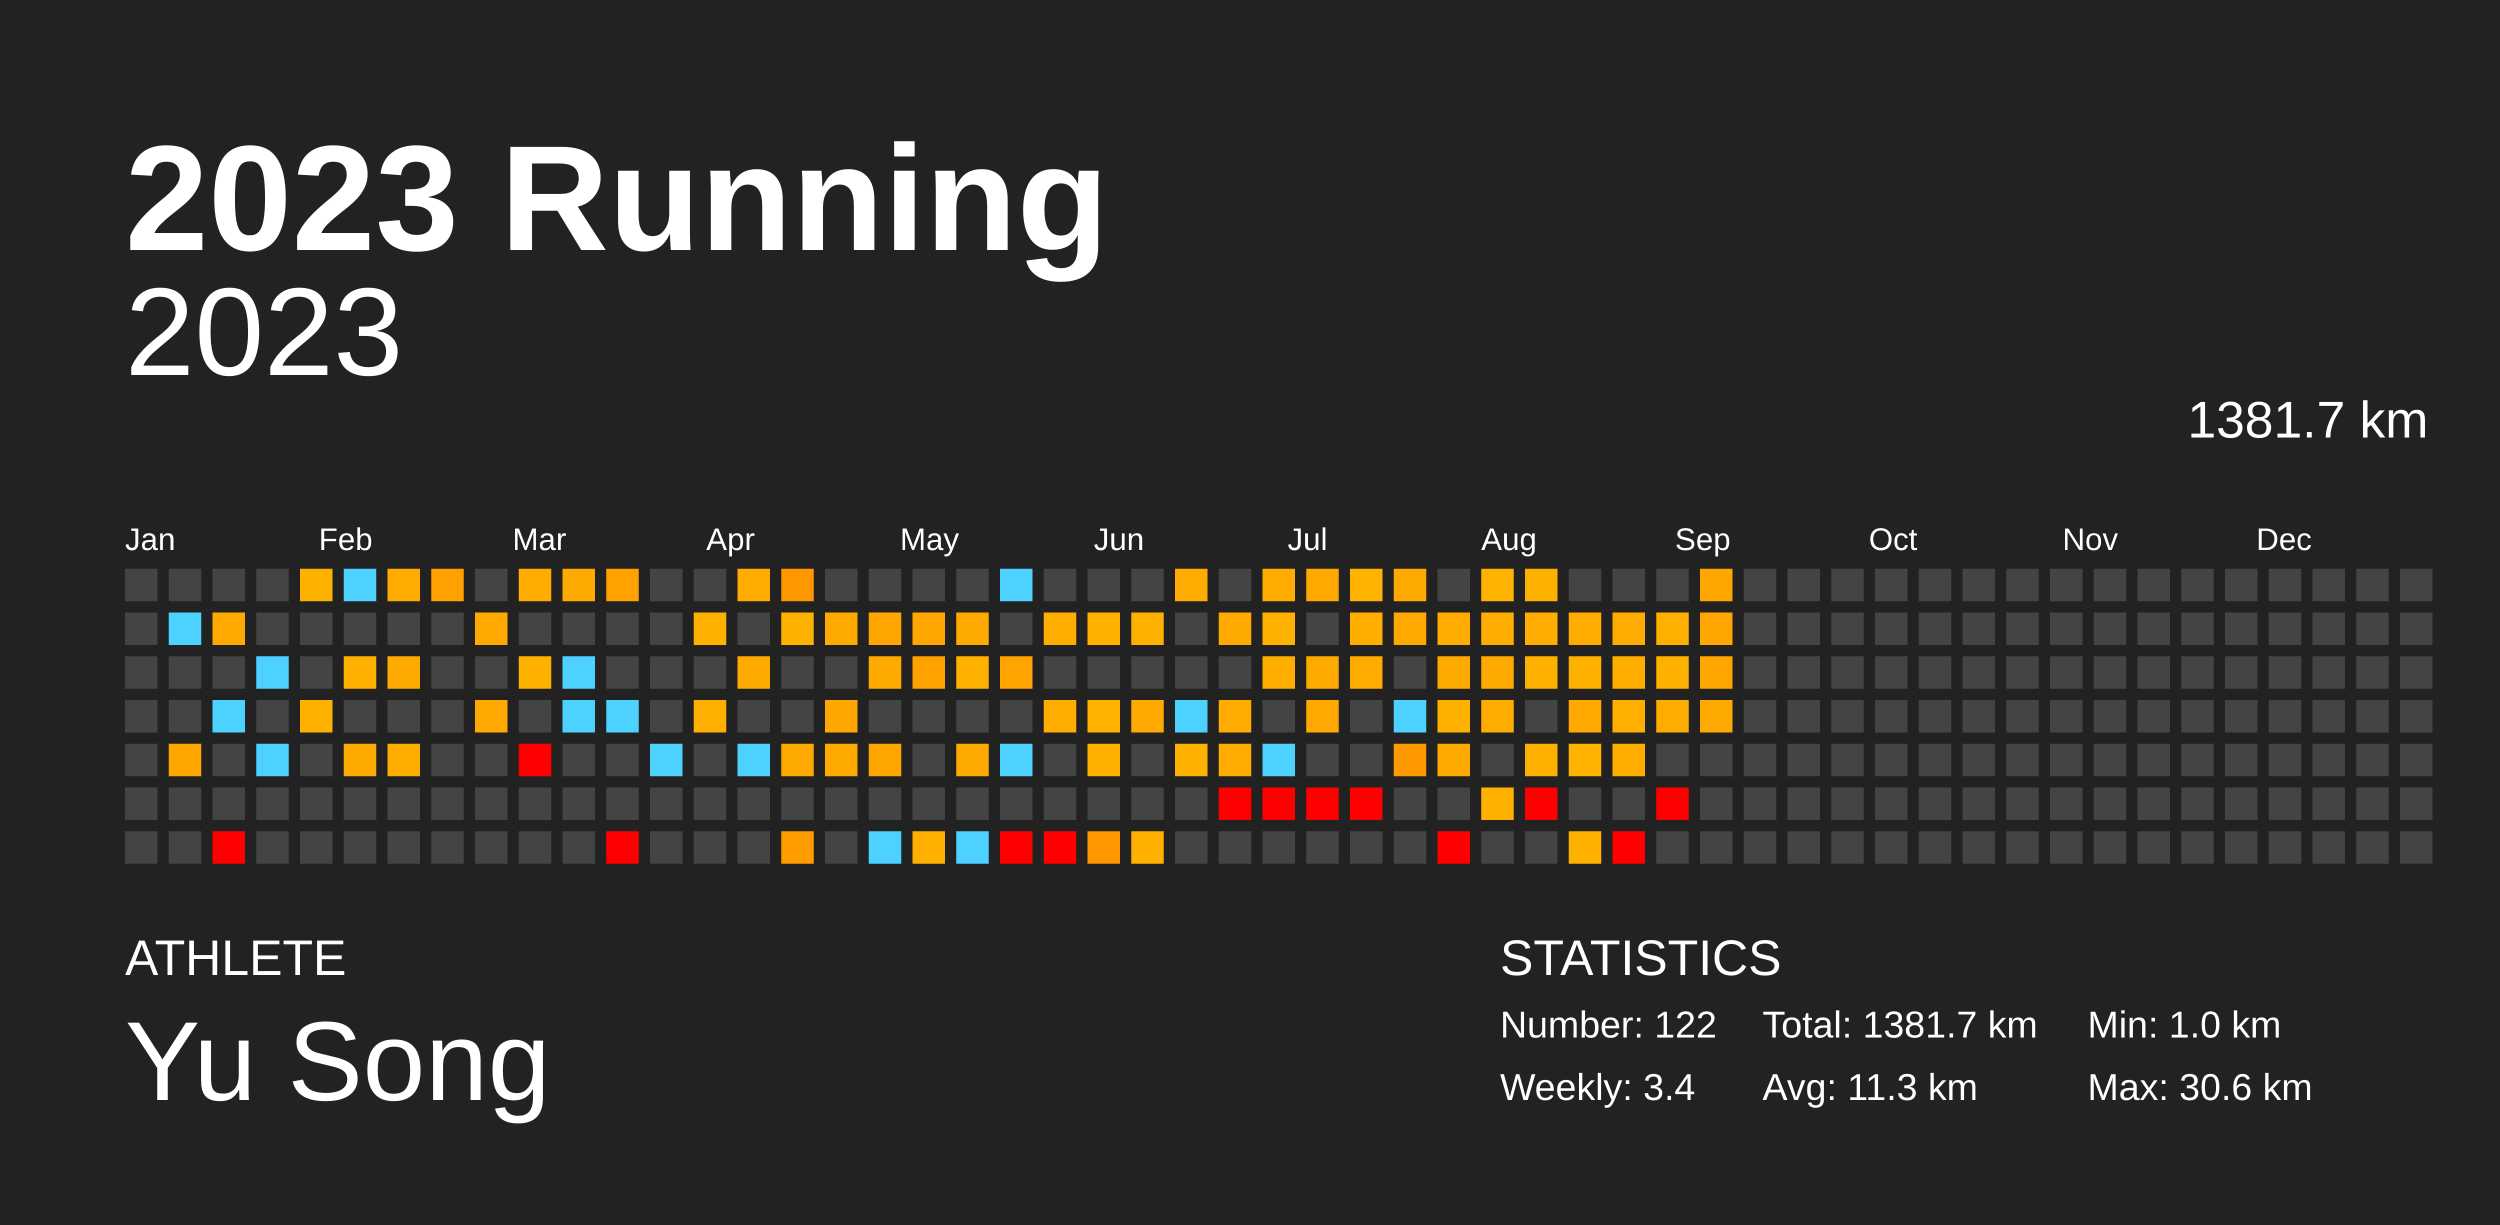
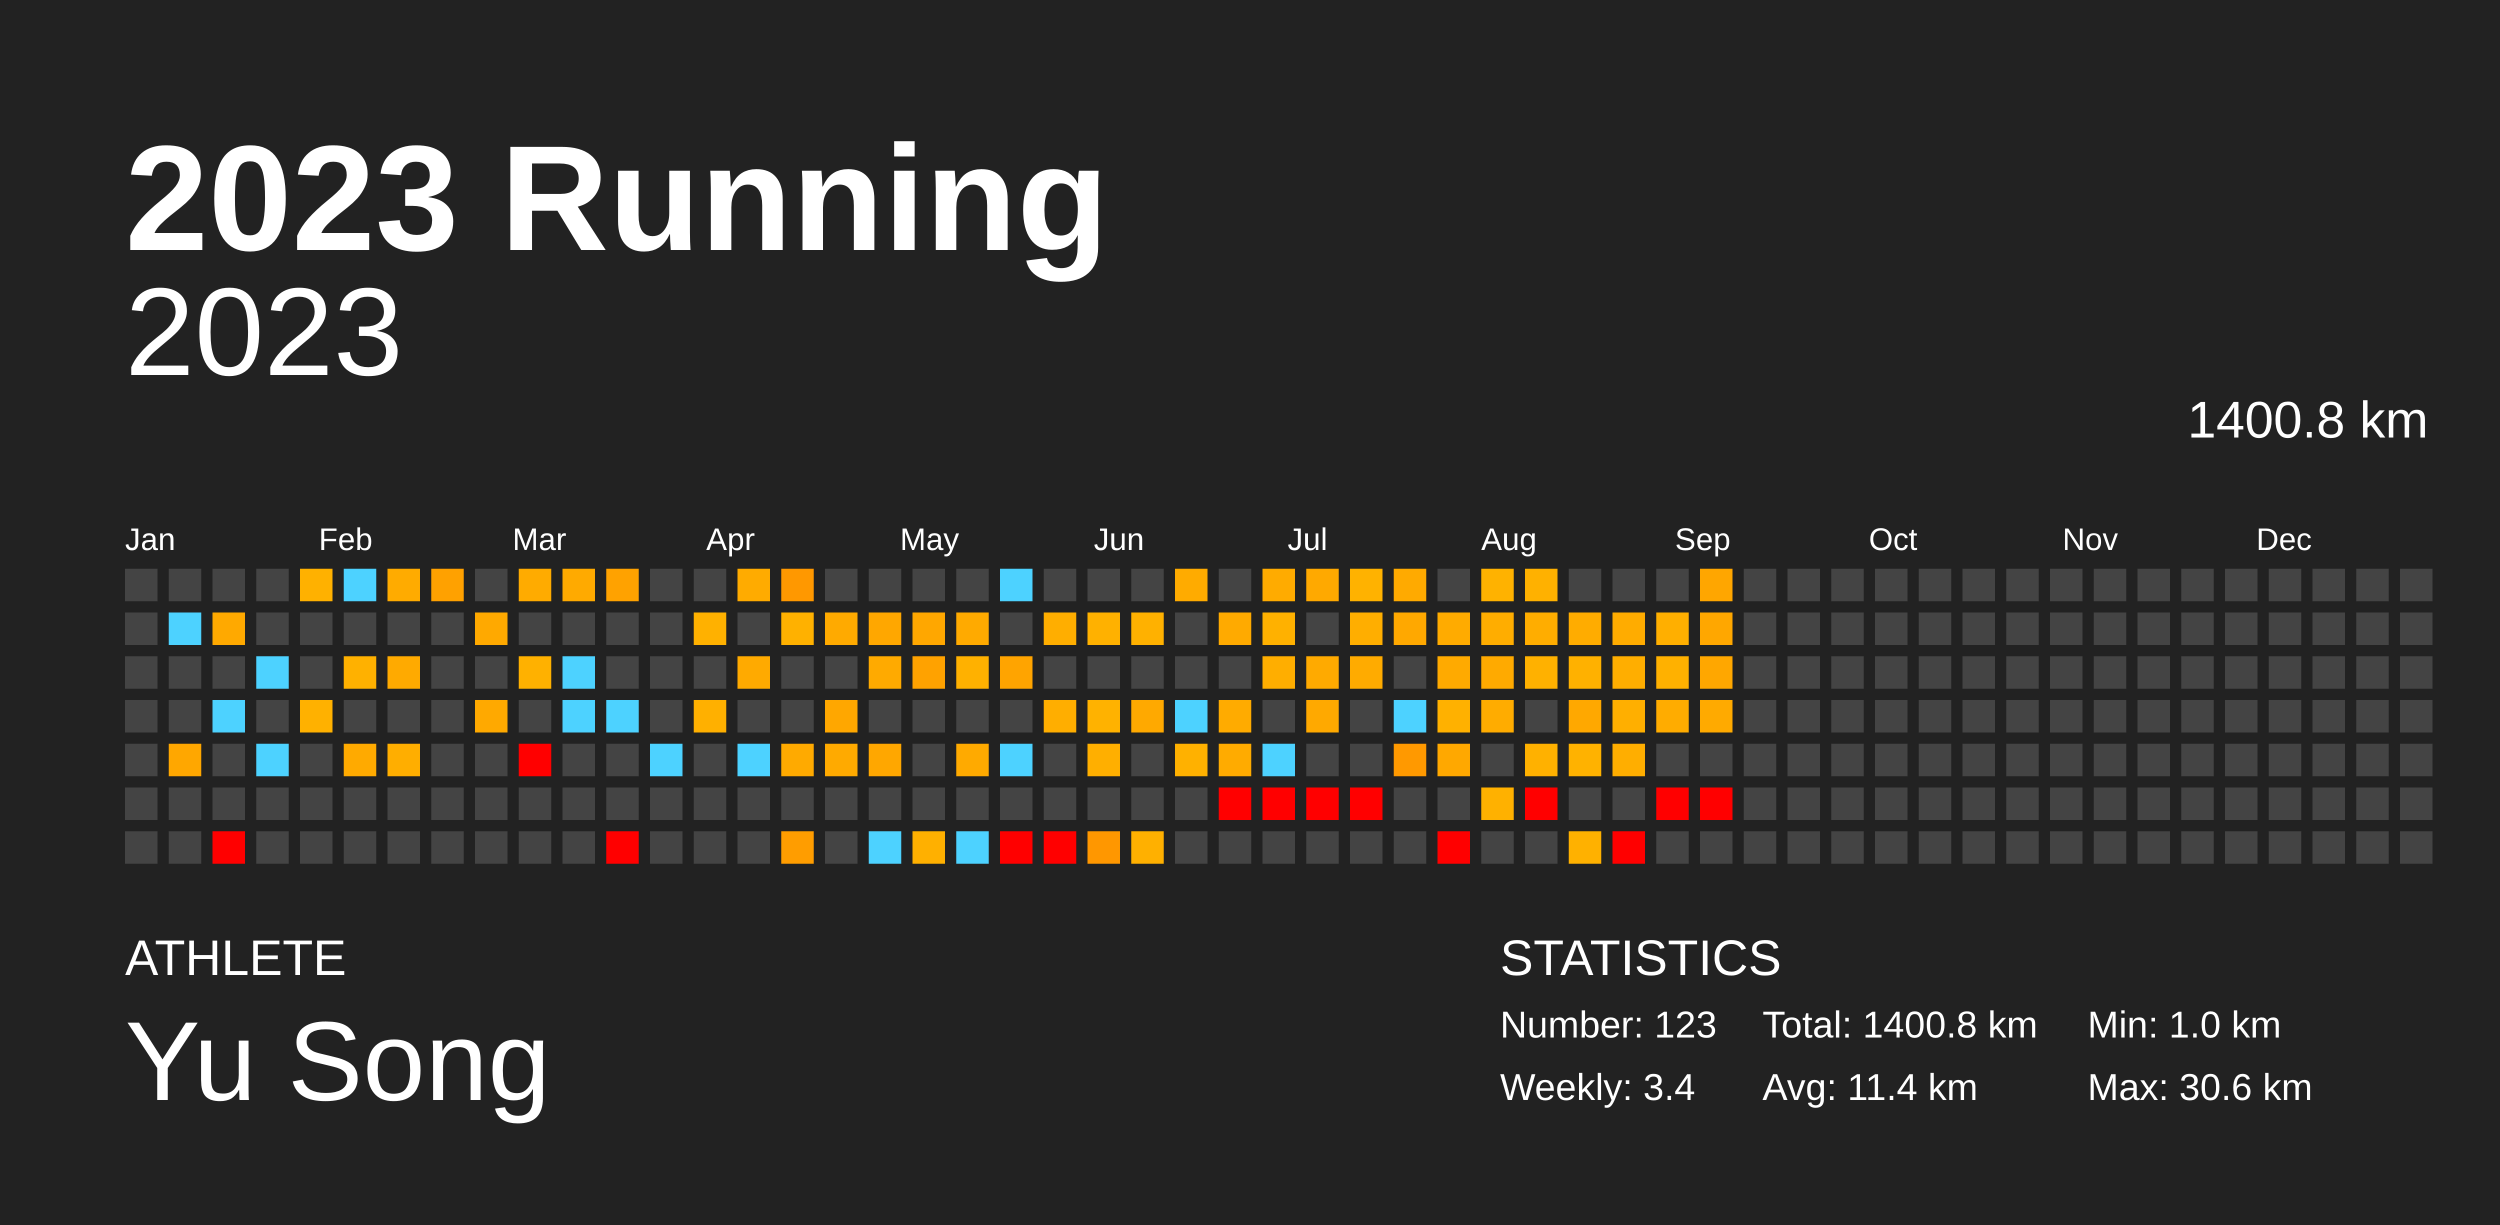
<svg xmlns="http://www.w3.org/2000/svg" baseProfile="full" height="98mm" version="1.1" viewBox="0,0,200,98" width="200mm">
  <defs />
  <rect fill="#222222" height="98" width="200" x="0" y="0" />
  <text fill="#FFFFFF" style="font-size:12px; font-family:Arial; font-weight:bold;" x="10" y="20">2023 Running</text>
  <text fill="#FFFFFF" style="font-size:4px; font-family:Arial" x="10" y="78">ATHLETE</text>
  <text fill="#FFFFFF" style="font-size:9px; font-family:Arial" x="10" y="88">Yu Song</text>
  <text fill="#FFFFFF" style="font-size:4px; font-family:Arial" x="120" y="78">STATISTICS</text>
-   <text fill="#FFFFFF" style="font-size:3px; font-family:Arial" x="120" y="83">Number: 122</text>
+   <text fill="#FFFFFF" style="font-size:3px; font-family:Arial" x="120" y="83">Number: 123</text>
  <text fill="#FFFFFF" style="font-size:3px; font-family:Arial" x="120" y="88">Weekly: 3.4</text>
-   <text fill="#FFFFFF" style="font-size:3px; font-family:Arial" x="141" y="83">Total: 1381.7 km</text>
-   <text fill="#FFFFFF" style="font-size:3px; font-family:Arial" x="141" y="88">Avg: 11.3 km</text>
+   <text fill="#FFFFFF" style="font-size:3px; font-family:Arial" x="141" y="83">Total: 1400.8 km</text>
+   <text fill="#FFFFFF" style="font-size:3px; font-family:Arial" x="141" y="88">Avg: 11.4 km</text>
  <text fill="#FFFFFF" style="font-size:3px; font-family:Arial" x="167" y="83">Min: 1.0 km</text>
  <text fill="#FFFFFF" style="font-size:3px; font-family:Arial" x="167" y="88">Max: 30.6 km</text>
  <text alignment-baseline="hanging" fill="#FFFFFF" style="font-size:10.0px; font-family:Arial;" x="10" y="30">2023</text>
-   <text alignment-baseline="hanging" fill="#FFFFFF" style="font-size:4.125px; font-family:Arial;" x="175" y="35">1381.7 km</text>
+   <text alignment-baseline="hanging" fill="#FFFFFF" style="font-size:4.125px; font-family:Arial;" x="175" y="35">1400.8 km</text>
  <text fill="#FFFFFF" style="font-size:2.5px; font-family:Arial" x="10.0" y="44">Jan</text>
  <text fill="#FFFFFF" style="font-size:2.5px; font-family:Arial" x="25.5" y="44">Feb</text>
  <text fill="#FFFFFF" style="font-size:2.5px; font-family:Arial" x="41.0" y="44">Mar</text>
  <text fill="#FFFFFF" style="font-size:2.5px; font-family:Arial" x="56.5" y="44">Apr</text>
  <text fill="#FFFFFF" style="font-size:2.5px; font-family:Arial" x="72.0" y="44">May</text>
  <text fill="#FFFFFF" style="font-size:2.5px; font-family:Arial" x="87.5" y="44">Jun</text>
  <text fill="#FFFFFF" style="font-size:2.5px; font-family:Arial" x="103.0" y="44">Jul</text>
  <text fill="#FFFFFF" style="font-size:2.5px; font-family:Arial" x="118.5" y="44">Aug</text>
  <text fill="#FFFFFF" style="font-size:2.5px; font-family:Arial" x="134.0" y="44">Sep</text>
  <text fill="#FFFFFF" style="font-size:2.5px; font-family:Arial" x="149.5" y="44">Oct</text>
  <text fill="#FFFFFF" style="font-size:2.5px; font-family:Arial" x="165.0" y="44">Nov</text>
  <text fill="#FFFFFF" style="font-size:2.5px; font-family:Arial" x="180.5" y="44">Dec</text>
  <rect fill="#444444" height="2.6" width="2.6" x="10.0" y="45.5" />
  <rect fill="#444444" height="2.6" width="2.6" x="10.0" y="49.0" />
  <rect fill="#444444" height="2.6" width="2.6" x="10.0" y="52.5" />
  <rect fill="#444444" height="2.6" width="2.6" x="10.0" y="56.0" />
  <rect fill="#444444" height="2.6" width="2.6" x="10.0" y="59.5" />
  <rect fill="#444444" height="2.6" width="2.6" x="10.0" y="63.0" />
  <rect fill="#444444" height="2.6" width="2.6" x="10.0" y="66.5" />
  <rect fill="#444444" height="2.6" width="2.6" x="13.5" y="45.5" />
  <rect fill="#4dd2ff" height="2.6" width="2.6" x="13.5" y="49.0" />
  <rect fill="#444444" height="2.6" width="2.6" x="13.5" y="52.5" />
  <rect fill="#444444" height="2.6" width="2.6" x="13.5" y="56.0" />
  <rect fill="#ffa700" height="2.6" width="2.6" x="13.5" y="59.5" />
  <rect fill="#444444" height="2.6" width="2.6" x="13.5" y="63.0" />
  <rect fill="#444444" height="2.6" width="2.6" x="13.5" y="66.5" />
  <rect fill="#444444" height="2.6" width="2.6" x="17.0" y="45.5" />
  <rect fill="#ffa900" height="2.6" width="2.6" x="17.0" y="49.0" />
  <rect fill="#444444" height="2.6" width="2.6" x="17.0" y="52.5" />
  <rect fill="#4dd2ff" height="2.6" width="2.6" x="17.0" y="56.0" />
  <rect fill="#444444" height="2.6" width="2.6" x="17.0" y="59.5" />
  <rect fill="#444444" height="2.6" width="2.6" x="17.0" y="63.0" />
  <rect fill="red" height="2.6" width="2.6" x="17.0" y="66.5" />
  <rect fill="#444444" height="2.6" width="2.6" x="20.5" y="45.5" />
  <rect fill="#444444" height="2.6" width="2.6" x="20.5" y="49.0" />
  <rect fill="#4dd2ff" height="2.6" width="2.6" x="20.5" y="52.5" />
  <rect fill="#444444" height="2.6" width="2.6" x="20.5" y="56.0" />
  <rect fill="#4dd2ff" height="2.6" width="2.6" x="20.5" y="59.5" />
  <rect fill="#444444" height="2.6" width="2.6" x="20.5" y="63.0" />
  <rect fill="#444444" height="2.6" width="2.6" x="20.5" y="66.5" />
  <rect fill="#ffb100" height="2.6" width="2.6" x="24.0" y="45.5" />
  <rect fill="#444444" height="2.6" width="2.6" x="24.0" y="49.0" />
  <rect fill="#444444" height="2.6" width="2.6" x="24.0" y="52.5" />
  <rect fill="#ffb100" height="2.6" width="2.6" x="24.0" y="56.0" />
  <rect fill="#444444" height="2.6" width="2.6" x="24.0" y="59.5" />
  <rect fill="#444444" height="2.6" width="2.6" x="24.0" y="63.0" />
  <rect fill="#444444" height="2.6" width="2.6" x="24.0" y="66.5" />
  <rect fill="#4dd2ff" height="2.6" width="2.6" x="27.5" y="45.5" />
  <rect fill="#444444" height="2.6" width="2.6" x="27.5" y="49.0" />
  <rect fill="#ffb100" height="2.6" width="2.6" x="27.5" y="52.5" />
  <rect fill="#444444" height="2.6" width="2.6" x="27.5" y="56.0" />
  <rect fill="#ffaa00" height="2.6" width="2.6" x="27.5" y="59.5" />
  <rect fill="#444444" height="2.6" width="2.6" x="27.5" y="63.0" />
  <rect fill="#444444" height="2.6" width="2.6" x="27.5" y="66.5" />
  <rect fill="#ffab00" height="2.6" width="2.6" x="31.0" y="45.5" />
  <rect fill="#444444" height="2.6" width="2.6" x="31.0" y="49.0" />
  <rect fill="#ffaa00" height="2.6" width="2.6" x="31.0" y="52.5" />
  <rect fill="#444444" height="2.6" width="2.6" x="31.0" y="56.0" />
  <rect fill="#ffae00" height="2.6" width="2.6" x="31.0" y="59.5" />
  <rect fill="#444444" height="2.6" width="2.6" x="31.0" y="63.0" />
  <rect fill="#444444" height="2.6" width="2.6" x="31.0" y="66.5" />
  <rect fill="#ffa100" height="2.6" width="2.6" x="34.5" y="45.5" />
  <rect fill="#444444" height="2.6" width="2.6" x="34.5" y="49.0" />
  <rect fill="#444444" height="2.6" width="2.6" x="34.5" y="52.5" />
  <rect fill="#444444" height="2.6" width="2.6" x="34.5" y="56.0" />
  <rect fill="#444444" height="2.6" width="2.6" x="34.5" y="59.5" />
  <rect fill="#444444" height="2.6" width="2.6" x="34.5" y="63.0" />
  <rect fill="#444444" height="2.6" width="2.6" x="34.5" y="66.5" />
  <rect fill="#444444" height="2.6" width="2.6" x="38.0" y="45.5" />
  <rect fill="#ffa900" height="2.6" width="2.6" x="38.0" y="49.0" />
  <rect fill="#444444" height="2.6" width="2.6" x="38.0" y="52.5" />
  <rect fill="#ffa900" height="2.6" width="2.6" x="38.0" y="56.0" />
  <rect fill="#444444" height="2.6" width="2.6" x="38.0" y="59.5" />
  <rect fill="#444444" height="2.6" width="2.6" x="38.0" y="63.0" />
  <rect fill="#444444" height="2.6" width="2.6" x="38.0" y="66.5" />
  <rect fill="#ffab00" height="2.6" width="2.6" x="41.5" y="45.5" />
  <rect fill="#444444" height="2.6" width="2.6" x="41.5" y="49.0" />
  <rect fill="#ffb100" height="2.6" width="2.6" x="41.5" y="52.5" />
  <rect fill="#444444" height="2.6" width="2.6" x="41.5" y="56.0" />
  <rect fill="red" height="2.6" width="2.6" x="41.5" y="59.5" />
  <rect fill="#444444" height="2.6" width="2.6" x="41.5" y="63.0" />
  <rect fill="#444444" height="2.6" width="2.6" x="41.5" y="66.5" />
  <rect fill="#ffaa00" height="2.6" width="2.6" x="45.0" y="45.5" />
  <rect fill="#444444" height="2.6" width="2.6" x="45.0" y="49.0" />
  <rect fill="#4dd2ff" height="2.6" width="2.6" x="45.0" y="52.5" />
  <rect fill="#4dd2ff" height="2.6" width="2.6" x="45.0" y="56.0" />
  <rect fill="#444444" height="2.6" width="2.6" x="45.0" y="59.5" />
  <rect fill="#444444" height="2.6" width="2.6" x="45.0" y="63.0" />
  <rect fill="#444444" height="2.6" width="2.6" x="45.0" y="66.5" />
  <rect fill="#ffa200" height="2.6" width="2.6" x="48.5" y="45.5" />
  <rect fill="#444444" height="2.6" width="2.6" x="48.5" y="49.0" />
  <rect fill="#444444" height="2.6" width="2.6" x="48.5" y="52.5" />
  <rect fill="#4dd2ff" height="2.6" width="2.6" x="48.5" y="56.0" />
  <rect fill="#444444" height="2.6" width="2.6" x="48.5" y="59.5" />
  <rect fill="#444444" height="2.6" width="2.6" x="48.5" y="63.0" />
  <rect fill="red" height="2.6" width="2.6" x="48.5" y="66.5" />
  <rect fill="#444444" height="2.6" width="2.6" x="52.0" y="45.5" />
  <rect fill="#444444" height="2.6" width="2.6" x="52.0" y="49.0" />
  <rect fill="#444444" height="2.6" width="2.6" x="52.0" y="52.5" />
  <rect fill="#444444" height="2.6" width="2.6" x="52.0" y="56.0" />
  <rect fill="#4dd2ff" height="2.6" width="2.6" x="52.0" y="59.5" />
  <rect fill="#444444" height="2.6" width="2.6" x="52.0" y="63.0" />
  <rect fill="#444444" height="2.6" width="2.6" x="52.0" y="66.5" />
  <rect fill="#444444" height="2.6" width="2.6" x="55.5" y="45.5" />
  <rect fill="#ffb100" height="2.6" width="2.6" x="55.5" y="49.0" />
  <rect fill="#444444" height="2.6" width="2.6" x="55.5" y="52.5" />
  <rect fill="#ffb000" height="2.6" width="2.6" x="55.5" y="56.0" />
  <rect fill="#444444" height="2.6" width="2.6" x="55.5" y="59.5" />
  <rect fill="#444444" height="2.6" width="2.6" x="55.5" y="63.0" />
  <rect fill="#444444" height="2.6" width="2.6" x="55.5" y="66.5" />
  <rect fill="#ffab00" height="2.6" width="2.6" x="59.0" y="45.5" />
  <rect fill="#444444" height="2.6" width="2.6" x="59.0" y="49.0" />
  <rect fill="#ffaa00" height="2.6" width="2.6" x="59.0" y="52.5" />
  <rect fill="#444444" height="2.6" width="2.6" x="59.0" y="56.0" />
  <rect fill="#4dd2ff" height="2.6" width="2.6" x="59.0" y="59.5" />
  <rect fill="#444444" height="2.6" width="2.6" x="59.0" y="63.0" />
  <rect fill="#444444" height="2.6" width="2.6" x="59.0" y="66.5" />
  <rect fill="#ff9800" height="2.6" width="2.6" x="62.5" y="45.5" />
  <rect fill="#ffb100" height="2.6" width="2.6" x="62.5" y="49.0" />
  <rect fill="#444444" height="2.6" width="2.6" x="62.5" y="52.5" />
  <rect fill="#444444" height="2.6" width="2.6" x="62.5" y="56.0" />
  <rect fill="#ffaa00" height="2.6" width="2.6" x="62.5" y="59.5" />
  <rect fill="#444444" height="2.6" width="2.6" x="62.5" y="63.0" />
  <rect fill="#ff9d00" height="2.6" width="2.6" x="62.5" y="66.5" />
  <rect fill="#444444" height="2.6" width="2.6" x="66.0" y="45.5" />
  <rect fill="#ffaa00" height="2.6" width="2.6" x="66.0" y="49.0" />
  <rect fill="#444444" height="2.6" width="2.6" x="66.0" y="52.5" />
  <rect fill="#ffa700" height="2.6" width="2.6" x="66.0" y="56.0" />
  <rect fill="#ffaa00" height="2.6" width="2.6" x="66.0" y="59.5" />
  <rect fill="#444444" height="2.6" width="2.6" x="66.0" y="63.0" />
  <rect fill="#444444" height="2.6" width="2.6" x="66.0" y="66.5" />
  <rect fill="#444444" height="2.6" width="2.6" x="69.5" y="45.5" />
  <rect fill="#ffa700" height="2.6" width="2.6" x="69.5" y="49.0" />
  <rect fill="#ffaa00" height="2.6" width="2.6" x="69.5" y="52.5" />
  <rect fill="#444444" height="2.6" width="2.6" x="69.5" y="56.0" />
  <rect fill="#ffa700" height="2.6" width="2.6" x="69.5" y="59.5" />
  <rect fill="#444444" height="2.6" width="2.6" x="69.5" y="63.0" />
  <rect fill="#4dd2ff" height="2.6" width="2.6" x="69.5" y="66.5" />
  <rect fill="#444444" height="2.6" width="2.6" x="73.0" y="45.5" />
  <rect fill="#ffa700" height="2.6" width="2.6" x="73.0" y="49.0" />
  <rect fill="#ffa200" height="2.6" width="2.6" x="73.0" y="52.5" />
  <rect fill="#444444" height="2.6" width="2.6" x="73.0" y="56.0" />
  <rect fill="#444444" height="2.6" width="2.6" x="73.0" y="59.5" />
  <rect fill="#444444" height="2.6" width="2.6" x="73.0" y="63.0" />
  <rect fill="#ffb000" height="2.6" width="2.6" x="73.0" y="66.5" />
  <rect fill="#444444" height="2.6" width="2.6" x="76.5" y="45.5" />
  <rect fill="#ffaa00" height="2.6" width="2.6" x="76.5" y="49.0" />
  <rect fill="#ffb100" height="2.6" width="2.6" x="76.5" y="52.5" />
  <rect fill="#444444" height="2.6" width="2.6" x="76.5" y="56.0" />
  <rect fill="#ffaa00" height="2.6" width="2.6" x="76.5" y="59.5" />
  <rect fill="#444444" height="2.6" width="2.6" x="76.5" y="63.0" />
  <rect fill="#4dd2ff" height="2.6" width="2.6" x="76.5" y="66.5" />
  <rect fill="#4dd2ff" height="2.6" width="2.6" x="80.0" y="45.5" />
  <rect fill="#444444" height="2.6" width="2.6" x="80.0" y="49.0" />
  <rect fill="#ffa400" height="2.6" width="2.6" x="80.0" y="52.5" />
  <rect fill="#444444" height="2.6" width="2.6" x="80.0" y="56.0" />
  <rect fill="#4dd2ff" height="2.6" width="2.6" x="80.0" y="59.5" />
  <rect fill="#444444" height="2.6" width="2.6" x="80.0" y="63.0" />
  <rect fill="red" height="2.6" width="2.6" x="80.0" y="66.5" />
  <rect fill="#444444" height="2.6" width="2.6" x="83.5" y="45.5" />
  <rect fill="#ffae00" height="2.6" width="2.6" x="83.5" y="49.0" />
  <rect fill="#444444" height="2.6" width="2.6" x="83.5" y="52.5" />
  <rect fill="#ffae00" height="2.6" width="2.6" x="83.5" y="56.0" />
  <rect fill="#444444" height="2.6" width="2.6" x="83.5" y="59.5" />
  <rect fill="#444444" height="2.6" width="2.6" x="83.5" y="63.0" />
  <rect fill="red" height="2.6" width="2.6" x="83.5" y="66.5" />
  <rect fill="#444444" height="2.6" width="2.6" x="87.0" y="45.5" />
  <rect fill="#ffb100" height="2.6" width="2.6" x="87.0" y="49.0" />
  <rect fill="#444444" height="2.6" width="2.6" x="87.0" y="52.5" />
  <rect fill="#ffb200" height="2.6" width="2.6" x="87.0" y="56.0" />
  <rect fill="#ffaf00" height="2.6" width="2.6" x="87.0" y="59.5" />
  <rect fill="#444444" height="2.6" width="2.6" x="87.0" y="63.0" />
  <rect fill="#ff9700" height="2.6" width="2.6" x="87.0" y="66.5" />
  <rect fill="#444444" height="2.6" width="2.6" x="90.5" y="45.5" />
  <rect fill="#ffb100" height="2.6" width="2.6" x="90.5" y="49.0" />
  <rect fill="#444444" height="2.6" width="2.6" x="90.5" y="52.5" />
  <rect fill="#ffa900" height="2.6" width="2.6" x="90.5" y="56.0" />
  <rect fill="#444444" height="2.6" width="2.6" x="90.5" y="59.5" />
  <rect fill="#444444" height="2.6" width="2.6" x="90.5" y="63.0" />
  <rect fill="#ffb000" height="2.6" width="2.6" x="90.5" y="66.5" />
  <rect fill="#ffab00" height="2.6" width="2.6" x="94.0" y="45.5" />
  <rect fill="#444444" height="2.6" width="2.6" x="94.0" y="49.0" />
  <rect fill="#444444" height="2.6" width="2.6" x="94.0" y="52.5" />
  <rect fill="#4dd2ff" height="2.6" width="2.6" x="94.0" y="56.0" />
  <rect fill="#ffb100" height="2.6" width="2.6" x="94.0" y="59.5" />
  <rect fill="#444444" height="2.6" width="2.6" x="94.0" y="63.0" />
  <rect fill="#444444" height="2.6" width="2.6" x="94.0" y="66.5" />
  <rect fill="#444444" height="2.6" width="2.6" x="97.5" y="45.5" />
  <rect fill="#ffaa00" height="2.6" width="2.6" x="97.5" y="49.0" />
  <rect fill="#444444" height="2.6" width="2.6" x="97.5" y="52.5" />
  <rect fill="#ffab00" height="2.6" width="2.6" x="97.5" y="56.0" />
  <rect fill="#ffab00" height="2.6" width="2.6" x="97.5" y="59.5" />
  <rect fill="red" height="2.6" width="2.6" x="97.5" y="63.0" />
  <rect fill="#444444" height="2.6" width="2.6" x="97.5" y="66.5" />
  <rect fill="#ffab00" height="2.6" width="2.6" x="101.0" y="45.5" />
  <rect fill="#ffb100" height="2.6" width="2.6" x="101.0" y="49.0" />
  <rect fill="#ffae00" height="2.6" width="2.6" x="101.0" y="52.5" />
  <rect fill="#444444" height="2.6" width="2.6" x="101.0" y="56.0" />
  <rect fill="#4dd2ff" height="2.6" width="2.6" x="101.0" y="59.5" />
  <rect fill="red" height="2.6" width="2.6" x="101.0" y="63.0" />
  <rect fill="#444444" height="2.6" width="2.6" x="101.0" y="66.5" />
  <rect fill="#ffa900" height="2.6" width="2.6" x="104.5" y="45.5" />
  <rect fill="#444444" height="2.6" width="2.6" x="104.5" y="49.0" />
  <rect fill="#ffaa00" height="2.6" width="2.6" x="104.5" y="52.5" />
  <rect fill="#ffa900" height="2.6" width="2.6" x="104.5" y="56.0" />
  <rect fill="#444444" height="2.6" width="2.6" x="104.5" y="59.5" />
  <rect fill="red" height="2.6" width="2.6" x="104.5" y="63.0" />
  <rect fill="#444444" height="2.6" width="2.6" x="104.5" y="66.5" />
  <rect fill="#ffb200" height="2.6" width="2.6" x="108.0" y="45.5" />
  <rect fill="#ffae00" height="2.6" width="2.6" x="108.0" y="49.0" />
  <rect fill="#ffab00" height="2.6" width="2.6" x="108.0" y="52.5" />
  <rect fill="#444444" height="2.6" width="2.6" x="108.0" y="56.0" />
  <rect fill="#444444" height="2.6" width="2.6" x="108.0" y="59.5" />
  <rect fill="red" height="2.6" width="2.6" x="108.0" y="63.0" />
  <rect fill="#444444" height="2.6" width="2.6" x="108.0" y="66.5" />
  <rect fill="#ffaa00" height="2.6" width="2.6" x="111.5" y="45.5" />
  <rect fill="#ffa800" height="2.6" width="2.6" x="111.5" y="49.0" />
  <rect fill="#444444" height="2.6" width="2.6" x="111.5" y="52.5" />
  <rect fill="#4dd2ff" height="2.6" width="2.6" x="111.5" y="56.0" />
  <rect fill="#ff9900" height="2.6" width="2.6" x="111.5" y="59.5" />
  <rect fill="#444444" height="2.6" width="2.6" x="111.5" y="63.0" />
  <rect fill="#444444" height="2.6" width="2.6" x="111.5" y="66.5" />
  <rect fill="#444444" height="2.6" width="2.6" x="115.0" y="45.5" />
  <rect fill="#ffab00" height="2.6" width="2.6" x="115.0" y="49.0" />
  <rect fill="#ffaa00" height="2.6" width="2.6" x="115.0" y="52.5" />
  <rect fill="#ffb100" height="2.6" width="2.6" x="115.0" y="56.0" />
  <rect fill="#ffa800" height="2.6" width="2.6" x="115.0" y="59.5" />
  <rect fill="#444444" height="2.6" width="2.6" x="115.0" y="63.0" />
  <rect fill="red" height="2.6" width="2.6" x="115.0" y="66.5" />
  <rect fill="#ffb200" height="2.6" width="2.6" x="118.5" y="45.5" />
  <rect fill="#ffad00" height="2.6" width="2.6" x="118.5" y="49.0" />
  <rect fill="#ffaa00" height="2.6" width="2.6" x="118.5" y="52.5" />
  <rect fill="#ffac00" height="2.6" width="2.6" x="118.5" y="56.0" />
  <rect fill="#444444" height="2.6" width="2.6" x="118.5" y="59.5" />
  <rect fill="#ffb100" height="2.6" width="2.6" x="118.5" y="63.0" />
  <rect fill="#444444" height="2.6" width="2.6" x="118.5" y="66.5" />
  <rect fill="#ffb100" height="2.6" width="2.6" x="122.0" y="45.5" />
  <rect fill="#ffad00" height="2.6" width="2.6" x="122.0" y="49.0" />
  <rect fill="#ffb100" height="2.6" width="2.6" x="122.0" y="52.5" />
  <rect fill="#444444" height="2.6" width="2.6" x="122.0" y="56.0" />
  <rect fill="#ffb100" height="2.6" width="2.6" x="122.0" y="59.5" />
  <rect fill="red" height="2.6" width="2.6" x="122.0" y="63.0" />
  <rect fill="#444444" height="2.6" width="2.6" x="122.0" y="66.5" />
  <rect fill="#444444" height="2.6" width="2.6" x="125.5" y="45.5" />
  <rect fill="#ffac00" height="2.6" width="2.6" x="125.5" y="49.0" />
  <rect fill="#ffb100" height="2.6" width="2.6" x="125.5" y="52.5" />
  <rect fill="#ffa800" height="2.6" width="2.6" x="125.5" y="56.0" />
  <rect fill="#ffb200" height="2.6" width="2.6" x="125.5" y="59.5" />
  <rect fill="#444444" height="2.6" width="2.6" x="125.5" y="63.0" />
  <rect fill="#ffb100" height="2.6" width="2.6" x="125.5" y="66.5" />
  <rect fill="#444444" height="2.6" width="2.6" x="129.0" y="45.5" />
  <rect fill="#ffac00" height="2.6" width="2.6" x="129.0" y="49.0" />
  <rect fill="#ffae00" height="2.6" width="2.6" x="129.0" y="52.5" />
  <rect fill="#ffaf00" height="2.6" width="2.6" x="129.0" y="56.0" />
  <rect fill="#ffae00" height="2.6" width="2.6" x="129.0" y="59.5" />
  <rect fill="#444444" height="2.6" width="2.6" x="129.0" y="63.0" />
  <rect fill="red" height="2.6" width="2.6" x="129.0" y="66.5" />
  <rect fill="#444444" height="2.6" width="2.6" x="132.5" y="45.5" />
  <rect fill="#ffaf00" height="2.6" width="2.6" x="132.5" y="49.0" />
  <rect fill="#ffb100" height="2.6" width="2.6" x="132.5" y="52.5" />
  <rect fill="#ffac00" height="2.6" width="2.6" x="132.5" y="56.0" />
  <rect fill="#444444" height="2.6" width="2.6" x="132.5" y="59.5" />
  <rect fill="red" height="2.6" width="2.6" x="132.5" y="63.0" />
  <rect fill="#444444" height="2.6" width="2.6" x="132.5" y="66.5" />
  <rect fill="#ffa600" height="2.6" width="2.6" x="136.0" y="45.5" />
  <rect fill="#ffa700" height="2.6" width="2.6" x="136.0" y="49.0" />
  <rect fill="#ffa700" height="2.6" width="2.6" x="136.0" y="52.5" />
  <rect fill="#ffaa00" height="2.6" width="2.6" x="136.0" y="56.0" />
  <rect fill="#444444" height="2.6" width="2.6" x="136.0" y="59.5" />
-   <rect fill="#444444" height="2.6" width="2.6" x="136.0" y="63.0" />
+   <rect fill="red" height="2.6" width="2.6" x="136.0" y="63.0" />
  <rect fill="#444444" height="2.6" width="2.6" x="136.0" y="66.5" />
  <rect fill="#444444" height="2.6" width="2.6" x="139.5" y="45.5" />
  <rect fill="#444444" height="2.6" width="2.6" x="139.5" y="49.0" />
  <rect fill="#444444" height="2.6" width="2.6" x="139.5" y="52.5" />
  <rect fill="#444444" height="2.6" width="2.6" x="139.5" y="56.0" />
  <rect fill="#444444" height="2.6" width="2.6" x="139.5" y="59.5" />
  <rect fill="#444444" height="2.6" width="2.6" x="139.5" y="63.0" />
  <rect fill="#444444" height="2.6" width="2.6" x="139.5" y="66.5" />
  <rect fill="#444444" height="2.6" width="2.6" x="143.0" y="45.5" />
  <rect fill="#444444" height="2.6" width="2.6" x="143.0" y="49.0" />
  <rect fill="#444444" height="2.6" width="2.6" x="143.0" y="52.5" />
  <rect fill="#444444" height="2.6" width="2.6" x="143.0" y="56.0" />
  <rect fill="#444444" height="2.6" width="2.6" x="143.0" y="59.5" />
  <rect fill="#444444" height="2.6" width="2.6" x="143.0" y="63.0" />
  <rect fill="#444444" height="2.6" width="2.6" x="143.0" y="66.5" />
  <rect fill="#444444" height="2.6" width="2.6" x="146.5" y="45.5" />
  <rect fill="#444444" height="2.6" width="2.6" x="146.5" y="49.0" />
  <rect fill="#444444" height="2.6" width="2.6" x="146.5" y="52.5" />
  <rect fill="#444444" height="2.6" width="2.6" x="146.5" y="56.0" />
  <rect fill="#444444" height="2.6" width="2.6" x="146.5" y="59.5" />
  <rect fill="#444444" height="2.6" width="2.6" x="146.5" y="63.0" />
  <rect fill="#444444" height="2.6" width="2.6" x="146.5" y="66.5" />
  <rect fill="#444444" height="2.6" width="2.6" x="150.0" y="45.5" />
  <rect fill="#444444" height="2.6" width="2.6" x="150.0" y="49.0" />
  <rect fill="#444444" height="2.6" width="2.6" x="150.0" y="52.5" />
  <rect fill="#444444" height="2.6" width="2.6" x="150.0" y="56.0" />
  <rect fill="#444444" height="2.6" width="2.6" x="150.0" y="59.5" />
  <rect fill="#444444" height="2.6" width="2.6" x="150.0" y="63.0" />
  <rect fill="#444444" height="2.6" width="2.6" x="150.0" y="66.5" />
  <rect fill="#444444" height="2.6" width="2.6" x="153.5" y="45.5" />
  <rect fill="#444444" height="2.6" width="2.6" x="153.5" y="49.0" />
  <rect fill="#444444" height="2.6" width="2.6" x="153.5" y="52.5" />
  <rect fill="#444444" height="2.6" width="2.6" x="153.5" y="56.0" />
  <rect fill="#444444" height="2.6" width="2.6" x="153.5" y="59.5" />
  <rect fill="#444444" height="2.6" width="2.6" x="153.5" y="63.0" />
  <rect fill="#444444" height="2.6" width="2.6" x="153.5" y="66.5" />
  <rect fill="#444444" height="2.6" width="2.6" x="157.0" y="45.5" />
  <rect fill="#444444" height="2.6" width="2.6" x="157.0" y="49.0" />
  <rect fill="#444444" height="2.6" width="2.6" x="157.0" y="52.5" />
  <rect fill="#444444" height="2.6" width="2.6" x="157.0" y="56.0" />
  <rect fill="#444444" height="2.6" width="2.6" x="157.0" y="59.5" />
  <rect fill="#444444" height="2.6" width="2.6" x="157.0" y="63.0" />
  <rect fill="#444444" height="2.6" width="2.6" x="157.0" y="66.5" />
  <rect fill="#444444" height="2.6" width="2.6" x="160.5" y="45.5" />
  <rect fill="#444444" height="2.6" width="2.6" x="160.5" y="49.0" />
  <rect fill="#444444" height="2.6" width="2.6" x="160.5" y="52.5" />
  <rect fill="#444444" height="2.6" width="2.6" x="160.5" y="56.0" />
  <rect fill="#444444" height="2.6" width="2.6" x="160.5" y="59.5" />
  <rect fill="#444444" height="2.6" width="2.6" x="160.5" y="63.0" />
  <rect fill="#444444" height="2.6" width="2.6" x="160.5" y="66.5" />
  <rect fill="#444444" height="2.6" width="2.6" x="164.0" y="45.5" />
  <rect fill="#444444" height="2.6" width="2.6" x="164.0" y="49.0" />
  <rect fill="#444444" height="2.6" width="2.6" x="164.0" y="52.5" />
  <rect fill="#444444" height="2.6" width="2.6" x="164.0" y="56.0" />
  <rect fill="#444444" height="2.6" width="2.6" x="164.0" y="59.5" />
  <rect fill="#444444" height="2.6" width="2.6" x="164.0" y="63.0" />
  <rect fill="#444444" height="2.6" width="2.6" x="164.0" y="66.5" />
  <rect fill="#444444" height="2.6" width="2.6" x="167.5" y="45.5" />
  <rect fill="#444444" height="2.6" width="2.6" x="167.5" y="49.0" />
  <rect fill="#444444" height="2.6" width="2.6" x="167.5" y="52.5" />
  <rect fill="#444444" height="2.6" width="2.6" x="167.5" y="56.0" />
  <rect fill="#444444" height="2.6" width="2.6" x="167.5" y="59.5" />
  <rect fill="#444444" height="2.6" width="2.6" x="167.5" y="63.0" />
  <rect fill="#444444" height="2.6" width="2.6" x="167.5" y="66.5" />
  <rect fill="#444444" height="2.6" width="2.6" x="171.0" y="45.5" />
  <rect fill="#444444" height="2.6" width="2.6" x="171.0" y="49.0" />
  <rect fill="#444444" height="2.6" width="2.6" x="171.0" y="52.5" />
  <rect fill="#444444" height="2.6" width="2.6" x="171.0" y="56.0" />
  <rect fill="#444444" height="2.6" width="2.6" x="171.0" y="59.5" />
  <rect fill="#444444" height="2.6" width="2.6" x="171.0" y="63.0" />
  <rect fill="#444444" height="2.6" width="2.6" x="171.0" y="66.5" />
  <rect fill="#444444" height="2.6" width="2.6" x="174.5" y="45.5" />
  <rect fill="#444444" height="2.6" width="2.6" x="174.5" y="49.0" />
  <rect fill="#444444" height="2.6" width="2.6" x="174.5" y="52.5" />
  <rect fill="#444444" height="2.6" width="2.6" x="174.5" y="56.0" />
  <rect fill="#444444" height="2.6" width="2.6" x="174.5" y="59.5" />
  <rect fill="#444444" height="2.6" width="2.6" x="174.5" y="63.0" />
  <rect fill="#444444" height="2.6" width="2.6" x="174.5" y="66.5" />
  <rect fill="#444444" height="2.6" width="2.6" x="178.0" y="45.5" />
  <rect fill="#444444" height="2.6" width="2.6" x="178.0" y="49.0" />
  <rect fill="#444444" height="2.6" width="2.6" x="178.0" y="52.5" />
  <rect fill="#444444" height="2.6" width="2.6" x="178.0" y="56.0" />
  <rect fill="#444444" height="2.6" width="2.6" x="178.0" y="59.5" />
  <rect fill="#444444" height="2.6" width="2.6" x="178.0" y="63.0" />
  <rect fill="#444444" height="2.6" width="2.6" x="178.0" y="66.5" />
  <rect fill="#444444" height="2.6" width="2.6" x="181.5" y="45.5" />
  <rect fill="#444444" height="2.6" width="2.6" x="181.5" y="49.0" />
  <rect fill="#444444" height="2.6" width="2.6" x="181.5" y="52.5" />
  <rect fill="#444444" height="2.6" width="2.6" x="181.5" y="56.0" />
  <rect fill="#444444" height="2.6" width="2.6" x="181.5" y="59.5" />
  <rect fill="#444444" height="2.6" width="2.6" x="181.5" y="63.0" />
  <rect fill="#444444" height="2.6" width="2.6" x="181.5" y="66.5" />
  <rect fill="#444444" height="2.6" width="2.6" x="185.0" y="45.5" />
  <rect fill="#444444" height="2.6" width="2.6" x="185.0" y="49.0" />
  <rect fill="#444444" height="2.6" width="2.6" x="185.0" y="52.5" />
  <rect fill="#444444" height="2.6" width="2.6" x="185.0" y="56.0" />
  <rect fill="#444444" height="2.6" width="2.6" x="185.0" y="59.5" />
  <rect fill="#444444" height="2.6" width="2.6" x="185.0" y="63.0" />
  <rect fill="#444444" height="2.6" width="2.6" x="185.0" y="66.5" />
  <rect fill="#444444" height="2.6" width="2.6" x="188.5" y="45.5" />
  <rect fill="#444444" height="2.6" width="2.6" x="188.5" y="49.0" />
  <rect fill="#444444" height="2.6" width="2.6" x="188.5" y="52.5" />
  <rect fill="#444444" height="2.6" width="2.6" x="188.5" y="56.0" />
  <rect fill="#444444" height="2.6" width="2.6" x="188.5" y="59.5" />
  <rect fill="#444444" height="2.6" width="2.6" x="188.5" y="63.0" />
  <rect fill="#444444" height="2.6" width="2.6" x="188.5" y="66.5" />
  <rect fill="#444444" height="2.6" width="2.6" x="192.0" y="45.5" />
  <rect fill="#444444" height="2.6" width="2.6" x="192.0" y="49.0" />
  <rect fill="#444444" height="2.6" width="2.6" x="192.0" y="52.5" />
  <rect fill="#444444" height="2.6" width="2.6" x="192.0" y="56.0" />
  <rect fill="#444444" height="2.6" width="2.6" x="192.0" y="59.5" />
  <rect fill="#444444" height="2.6" width="2.6" x="192.0" y="63.0" />
  <rect fill="#444444" height="2.6" width="2.6" x="192.0" y="66.5" />
</svg>
